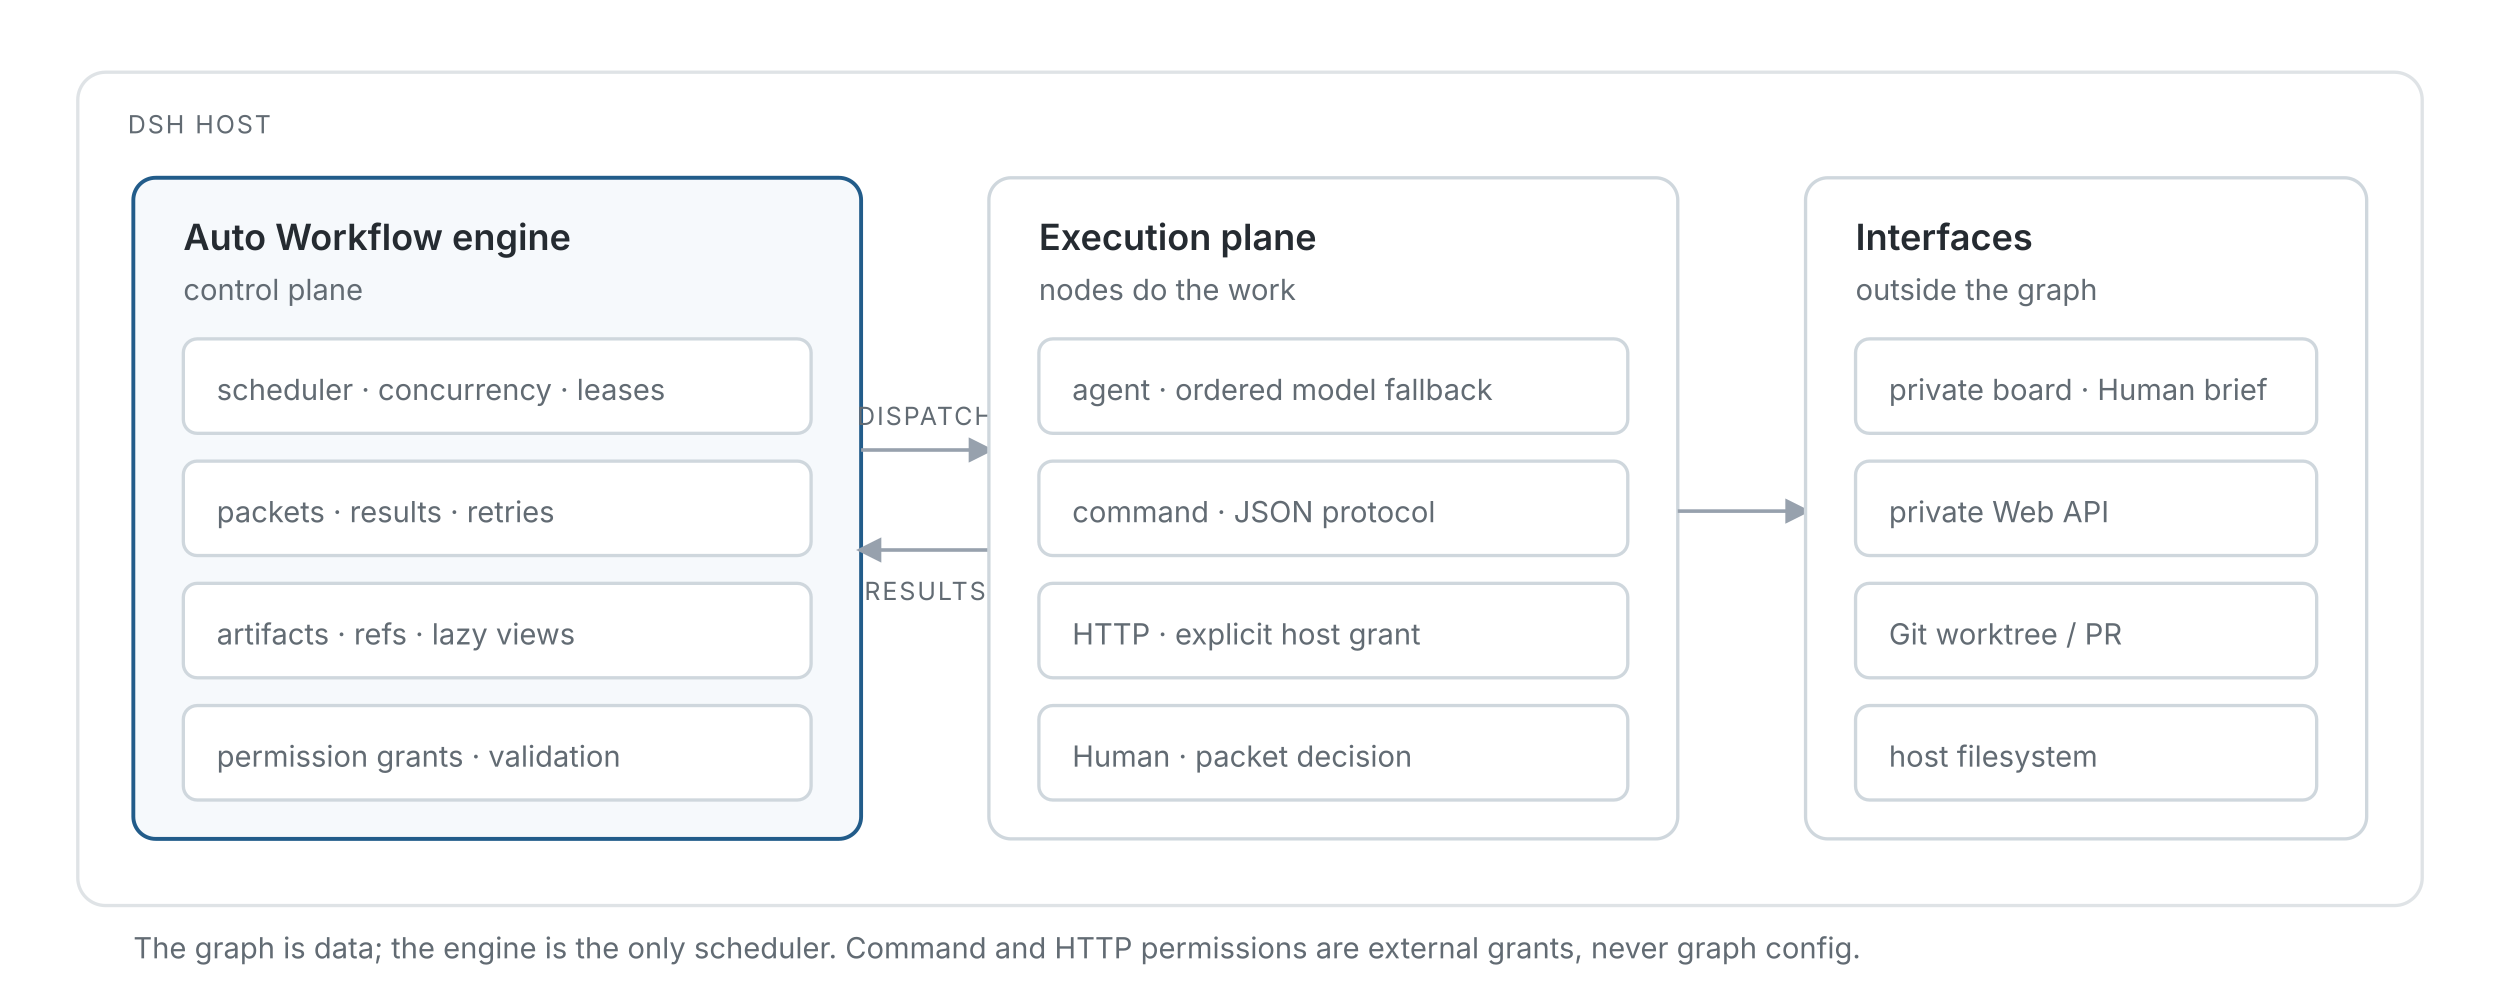
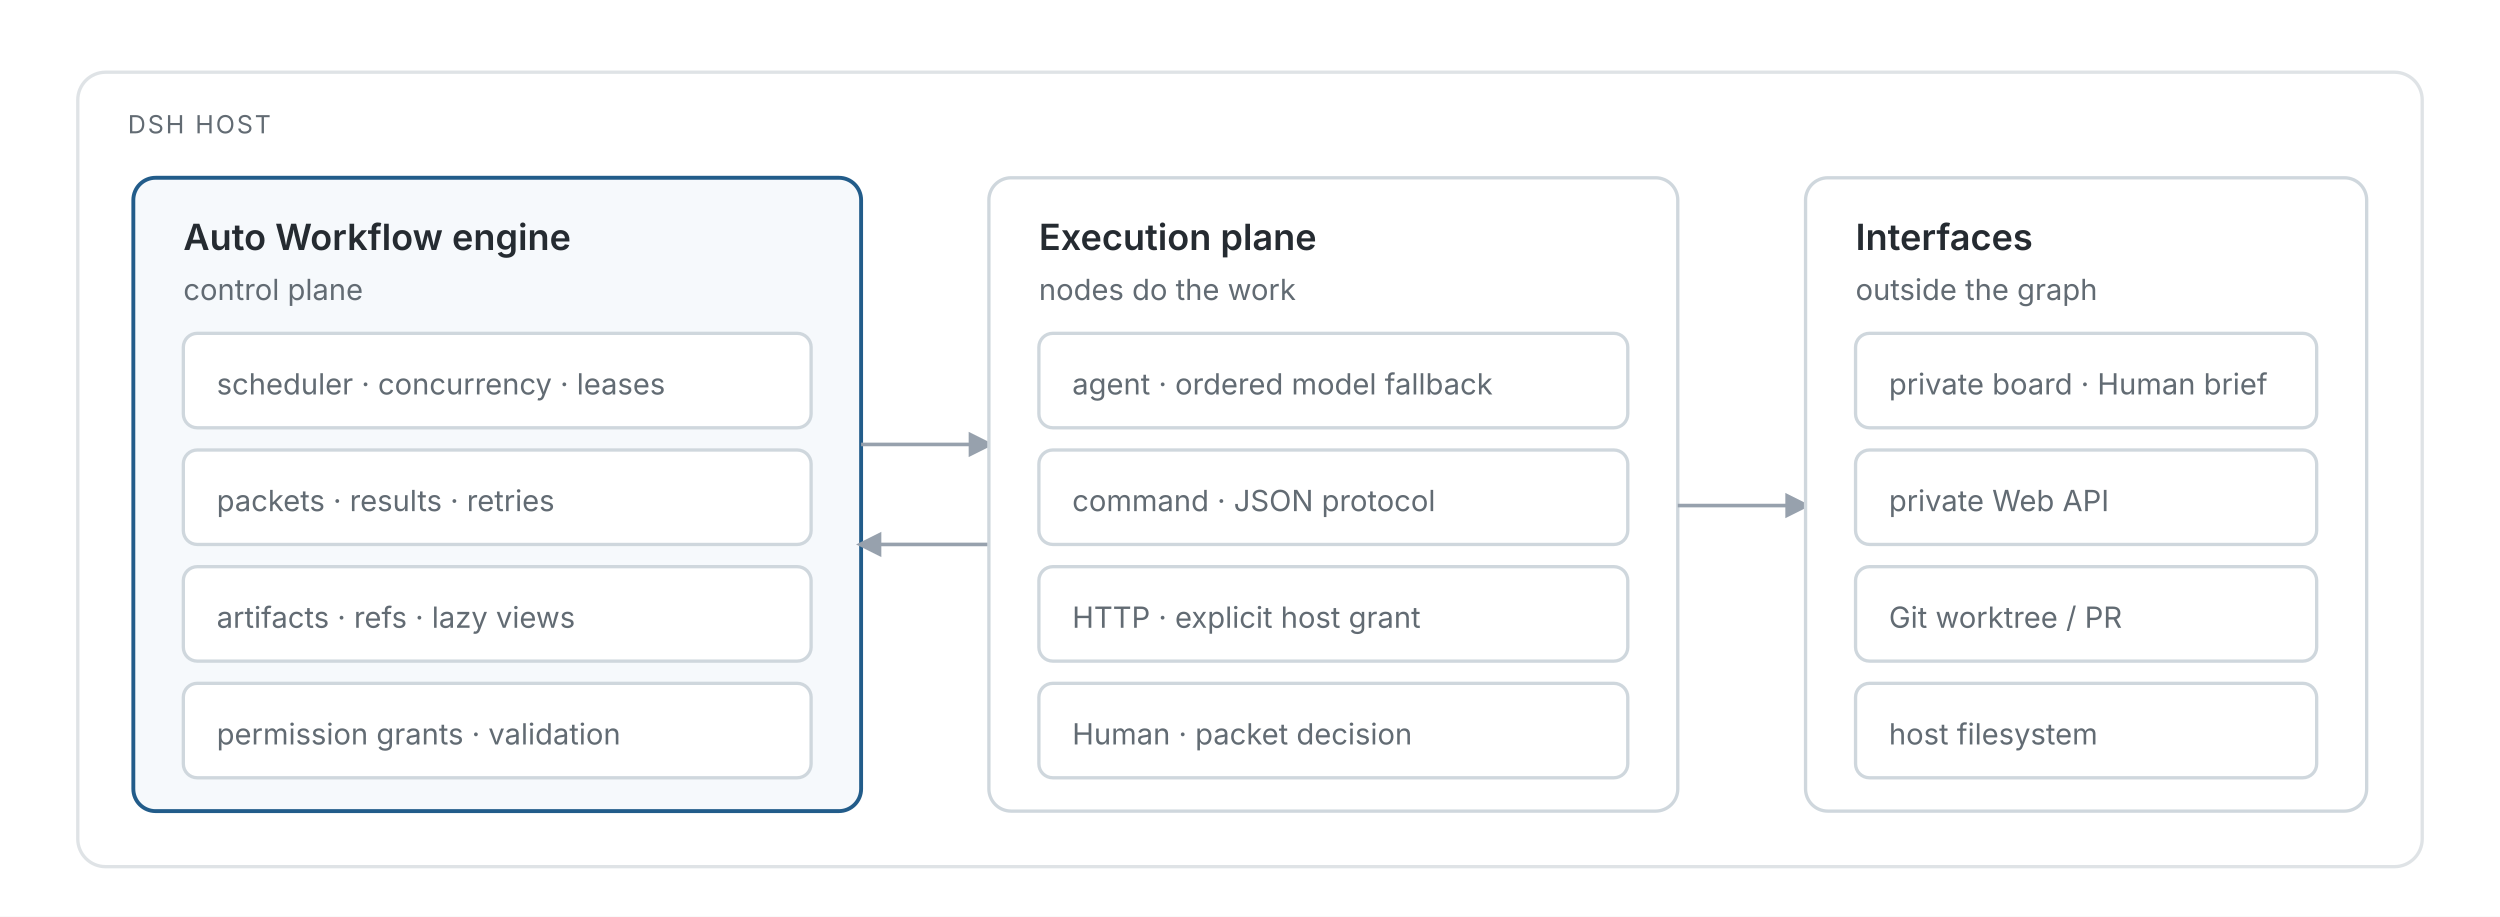
- <svg xmlns="http://www.w3.org/2000/svg" viewBox="0 0 900 360" role="img" aria-labelledby="title desc">
+ <svg xmlns="http://www.w3.org/2000/svg" viewBox="0 0 900 330" role="img" aria-labelledby="title desc">
  <style>
    text { font-family: -apple-system, BlinkMacSystemFont, "Segoe UI", sans-serif; fill: #252b31; }
    .box { fill: #fff; stroke: #cfd7dd; stroke-width: 1.2; }
    .engine { fill: #f6f9fc; stroke: #225c8a; stroke-width: 1.4; }
    .label { font-size: 13px; font-weight: 600; }
    .sub { font-size: 10.5px; fill: #626b73; }
    .tiny { font-size: 9px; fill: #626b73; letter-spacing: .7px; }
    .arrow { fill: none; stroke: #97a1ad; stroke-width: 1.3; marker-end: url(#arrow); }
  </style>
  <defs>
    <marker id="arrow" viewBox="0 0 10 10" refX="8" refY="5" markerWidth="7" markerHeight="7" orient="auto">
      <path d="M0 0L10 5L0 10z" fill="#97a1ad" />
    </marker>
  </defs>
-   <rect x="0" y="0" width="900" height="360" fill="#fff" />
-   <rect x="28" y="26" width="844" height="300" rx="10" fill="none" stroke="#dfe3e6" stroke-width="1.2" />
+   <rect x="0" y="0" width="900" height="330" fill="#fff" />
+   <rect x="28" y="26" width="844" height="286" rx="10" fill="none" stroke="#dfe3e6" stroke-width="1.2" />
  <text x="46" y="48" class="tiny">DSH HOST</text>
-   <rect x="48" y="64" width="262" height="238" rx="8" class="engine" />
+   <rect x="48" y="64" width="262" height="228" rx="8" class="engine" />
  <text x="66" y="90" class="label">Auto Workflow engine</text>
  <text x="66" y="108" class="sub">control plane</text>
-   <rect x="66" y="122" width="226" height="34" rx="5" class="box" />
-   <text x="78" y="144" class="sub">scheduler · concurrency · leases</text>
-   <rect x="66" y="166" width="226" height="34" rx="5" class="box" />
-   <text x="78" y="188" class="sub">packets · results · retries</text>
-   <rect x="66" y="210" width="226" height="34" rx="5" class="box" />
-   <text x="78" y="232" class="sub">artifacts · refs · lazy views</text>
-   <rect x="66" y="254" width="226" height="34" rx="5" class="box" />
-   <text x="78" y="276" class="sub">permission grants · validation</text>
-   <path d="M310 162H356" class="arrow" />
-   <path d="M356 198H310" class="arrow" />
-   <text x="333" y="153" class="tiny" text-anchor="middle">DISPATCH</text>
-   <text x="333" y="216" class="tiny" text-anchor="middle">RESULTS</text>
-   <rect x="356" y="64" width="248" height="238" rx="8" class="box" />
+   <rect x="66" y="120" width="226" height="34" rx="5" class="box" />
+   <text x="78" y="142" class="sub">scheduler · concurrency · leases</text>
+   <rect x="66" y="162" width="226" height="34" rx="5" class="box" />
+   <text x="78" y="184" class="sub">packets · results · retries</text>
+   <rect x="66" y="204" width="226" height="34" rx="5" class="box" />
+   <text x="78" y="226" class="sub">artifacts · refs · lazy views</text>
+   <rect x="66" y="246" width="226" height="34" rx="5" class="box" />
+   <text x="78" y="268" class="sub">permission grants · validation</text>
+   <path d="M310 160H356" class="arrow" />
+   <path d="M356 196H310" class="arrow" />
+   <rect x="356" y="64" width="248" height="228" rx="8" class="box" />
  <text x="374" y="90" class="label">Execution plane</text>
  <text x="374" y="108" class="sub">nodes do the work</text>
-   <rect x="374" y="122" width="212" height="34" rx="5" class="box" />
-   <text x="386" y="144" class="sub">agent · ordered model fallback</text>
-   <rect x="374" y="166" width="212" height="34" rx="5" class="box" />
-   <text x="386" y="188" class="sub">command · JSON protocol</text>
-   <rect x="374" y="210" width="212" height="34" rx="5" class="box" />
-   <text x="386" y="232" class="sub">HTTP · explicit host grant</text>
-   <rect x="374" y="254" width="212" height="34" rx="5" class="box" />
-   <text x="386" y="276" class="sub">Human · packet decision</text>
-   <path d="M604 184H650" class="arrow" />
-   <rect x="650" y="64" width="202" height="238" rx="8" class="box" />
+   <rect x="374" y="120" width="212" height="34" rx="5" class="box" />
+   <text x="386" y="142" class="sub">agent · ordered model fallback</text>
+   <rect x="374" y="162" width="212" height="34" rx="5" class="box" />
+   <text x="386" y="184" class="sub">command · JSON protocol</text>
+   <rect x="374" y="204" width="212" height="34" rx="5" class="box" />
+   <text x="386" y="226" class="sub">HTTP · explicit host grant</text>
+   <rect x="374" y="246" width="212" height="34" rx="5" class="box" />
+   <text x="386" y="268" class="sub">Human · packet decision</text>
+   <path d="M604 182H650" class="arrow" />
+   <rect x="650" y="64" width="202" height="228" rx="8" class="box" />
  <text x="668" y="90" class="label">Interfaces</text>
  <text x="668" y="108" class="sub">outside the graph</text>
-   <rect x="668" y="122" width="166" height="34" rx="5" class="box" />
-   <text x="680" y="144" class="sub">private board · Human brief</text>
-   <rect x="668" y="166" width="166" height="34" rx="5" class="box" />
-   <text x="680" y="188" class="sub">private Web API</text>
-   <rect x="668" y="210" width="166" height="34" rx="5" class="box" />
-   <text x="680" y="232" class="sub">Git worktree / PR</text>
-   <rect x="668" y="254" width="166" height="34" rx="5" class="box" />
-   <text x="680" y="276" class="sub">host filesystem</text>
-   <text x="48" y="345" class="sub">The graph is data; the engine is the only scheduler. Command and HTTP permissions are external grants, never graph config.</text>
+   <rect x="668" y="120" width="166" height="34" rx="5" class="box" />
+   <text x="680" y="142" class="sub">private board · Human brief</text>
+   <rect x="668" y="162" width="166" height="34" rx="5" class="box" />
+   <text x="680" y="184" class="sub">private Web API</text>
+   <rect x="668" y="204" width="166" height="34" rx="5" class="box" />
+   <text x="680" y="226" class="sub">Git worktree / PR</text>
+   <rect x="668" y="246" width="166" height="34" rx="5" class="box" />
+   <text x="680" y="268" class="sub">host filesystem</text>
</svg>
